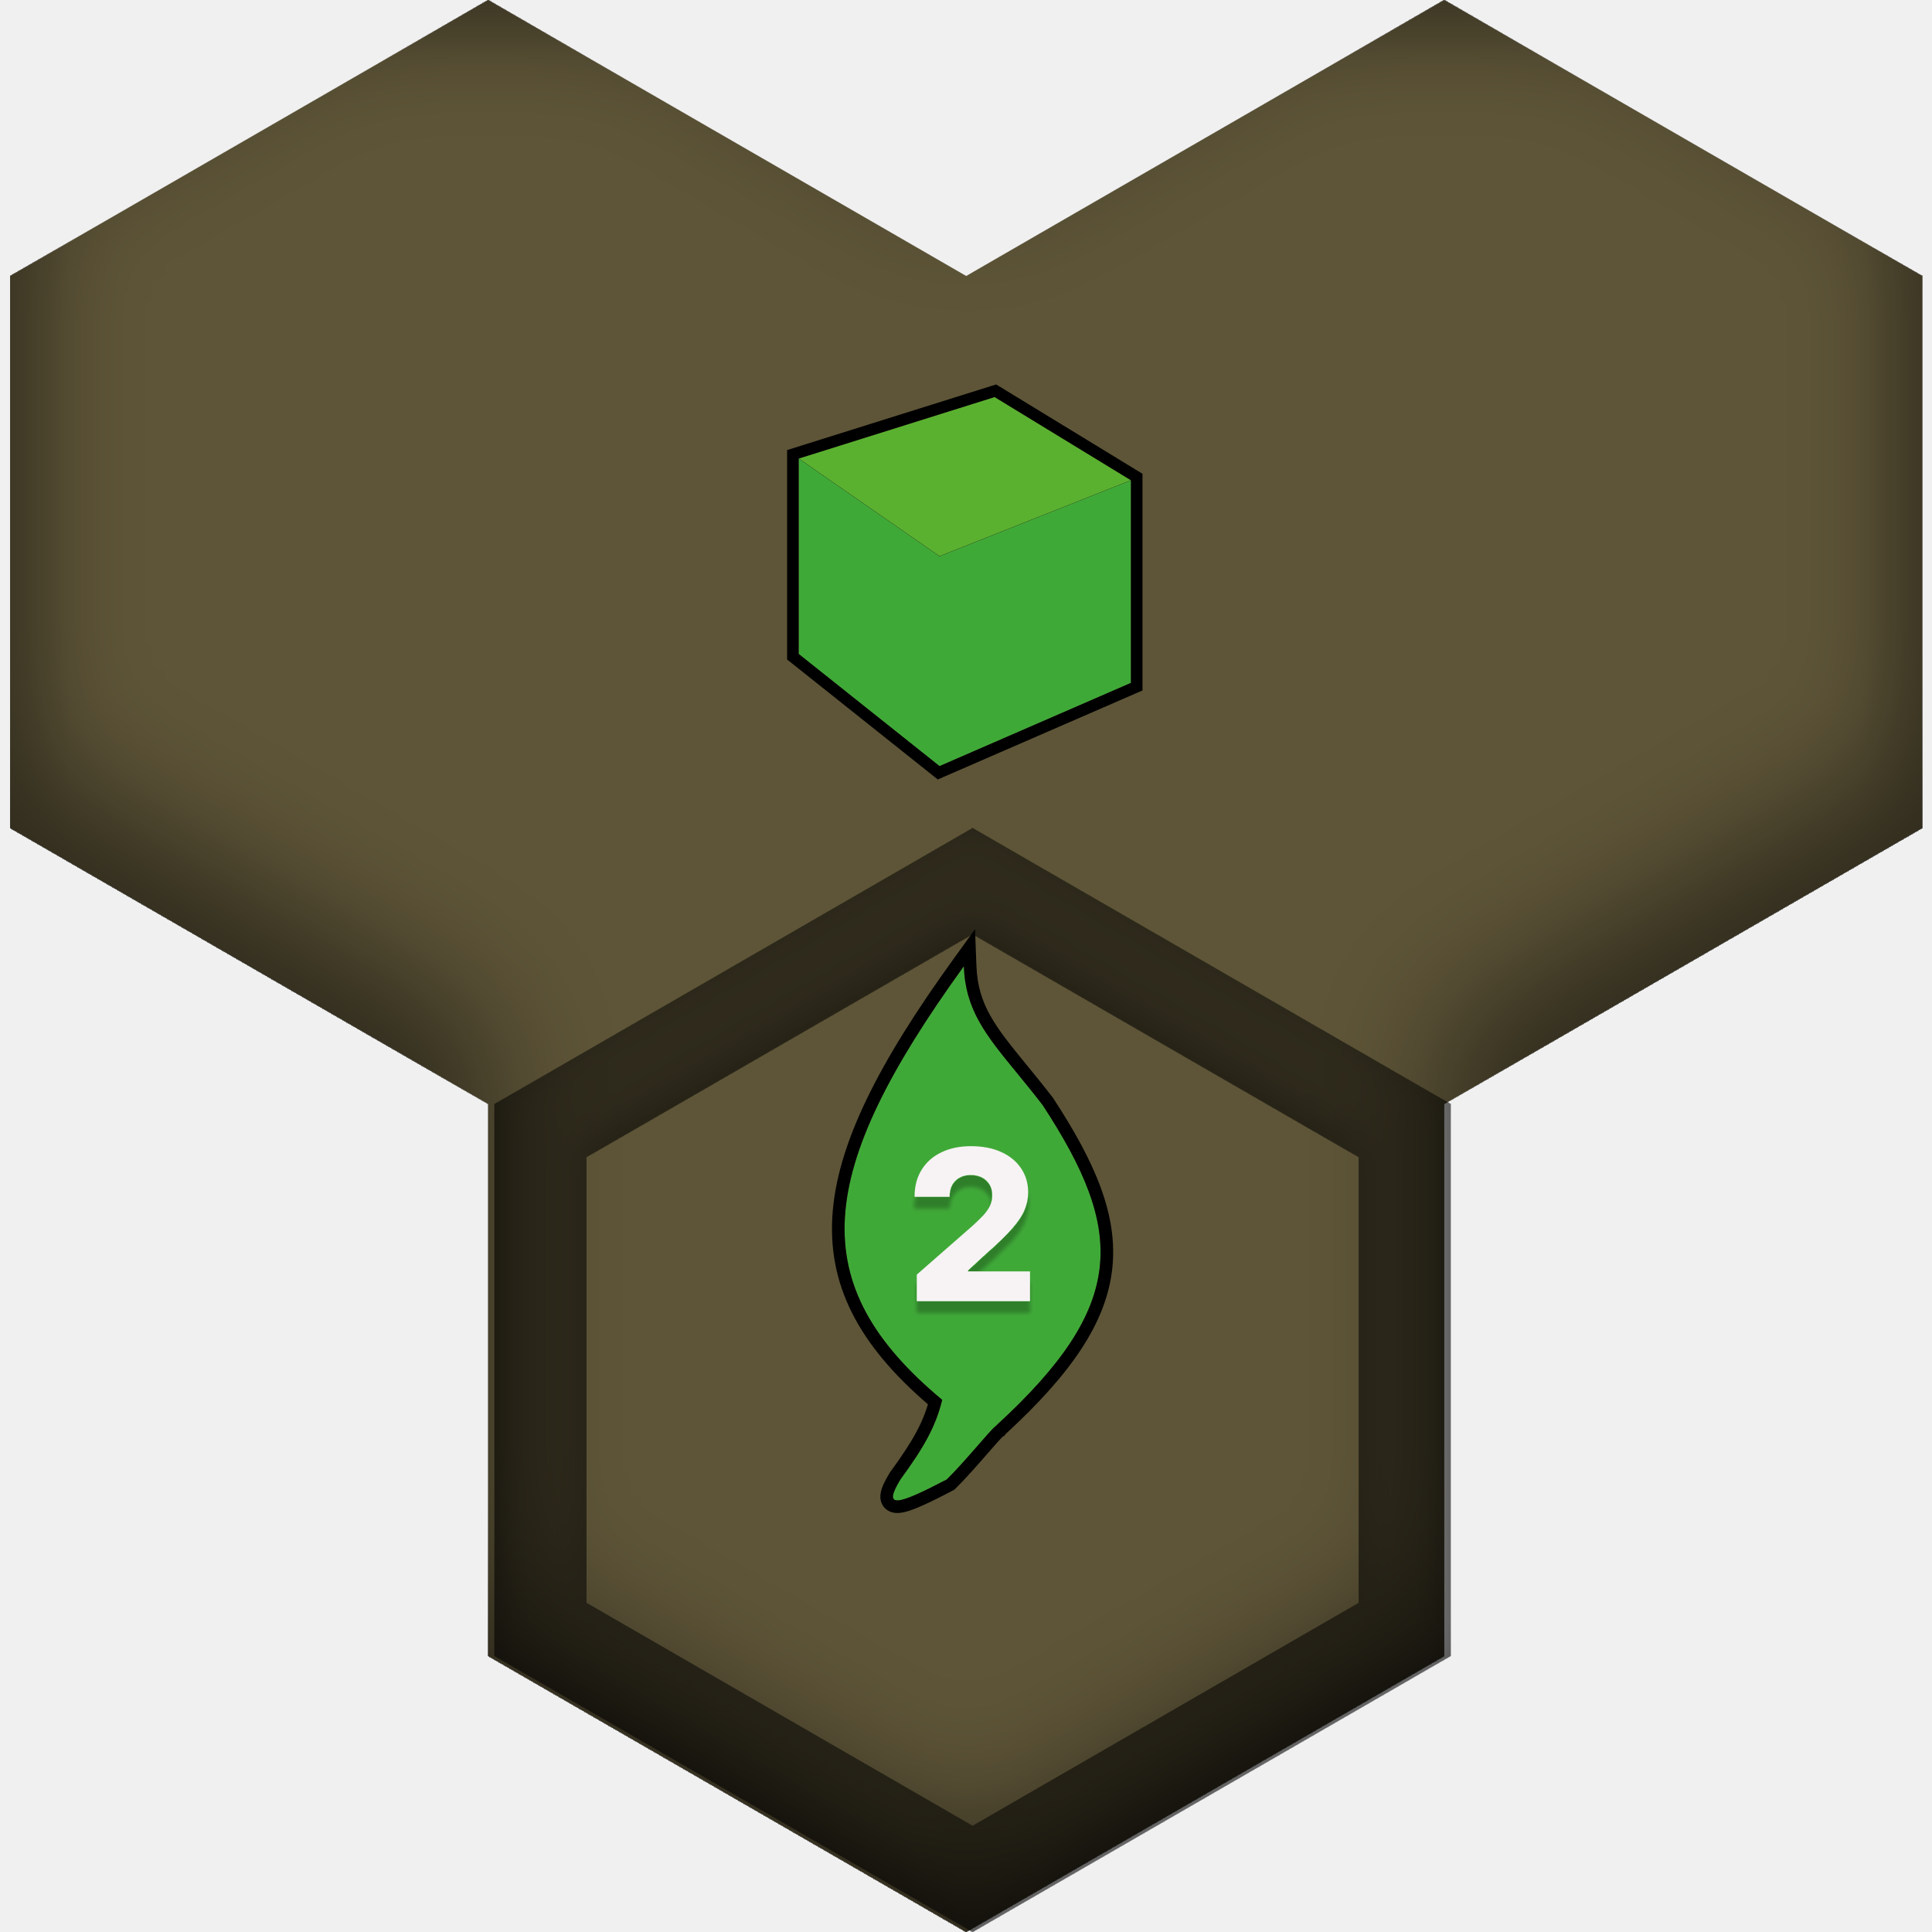
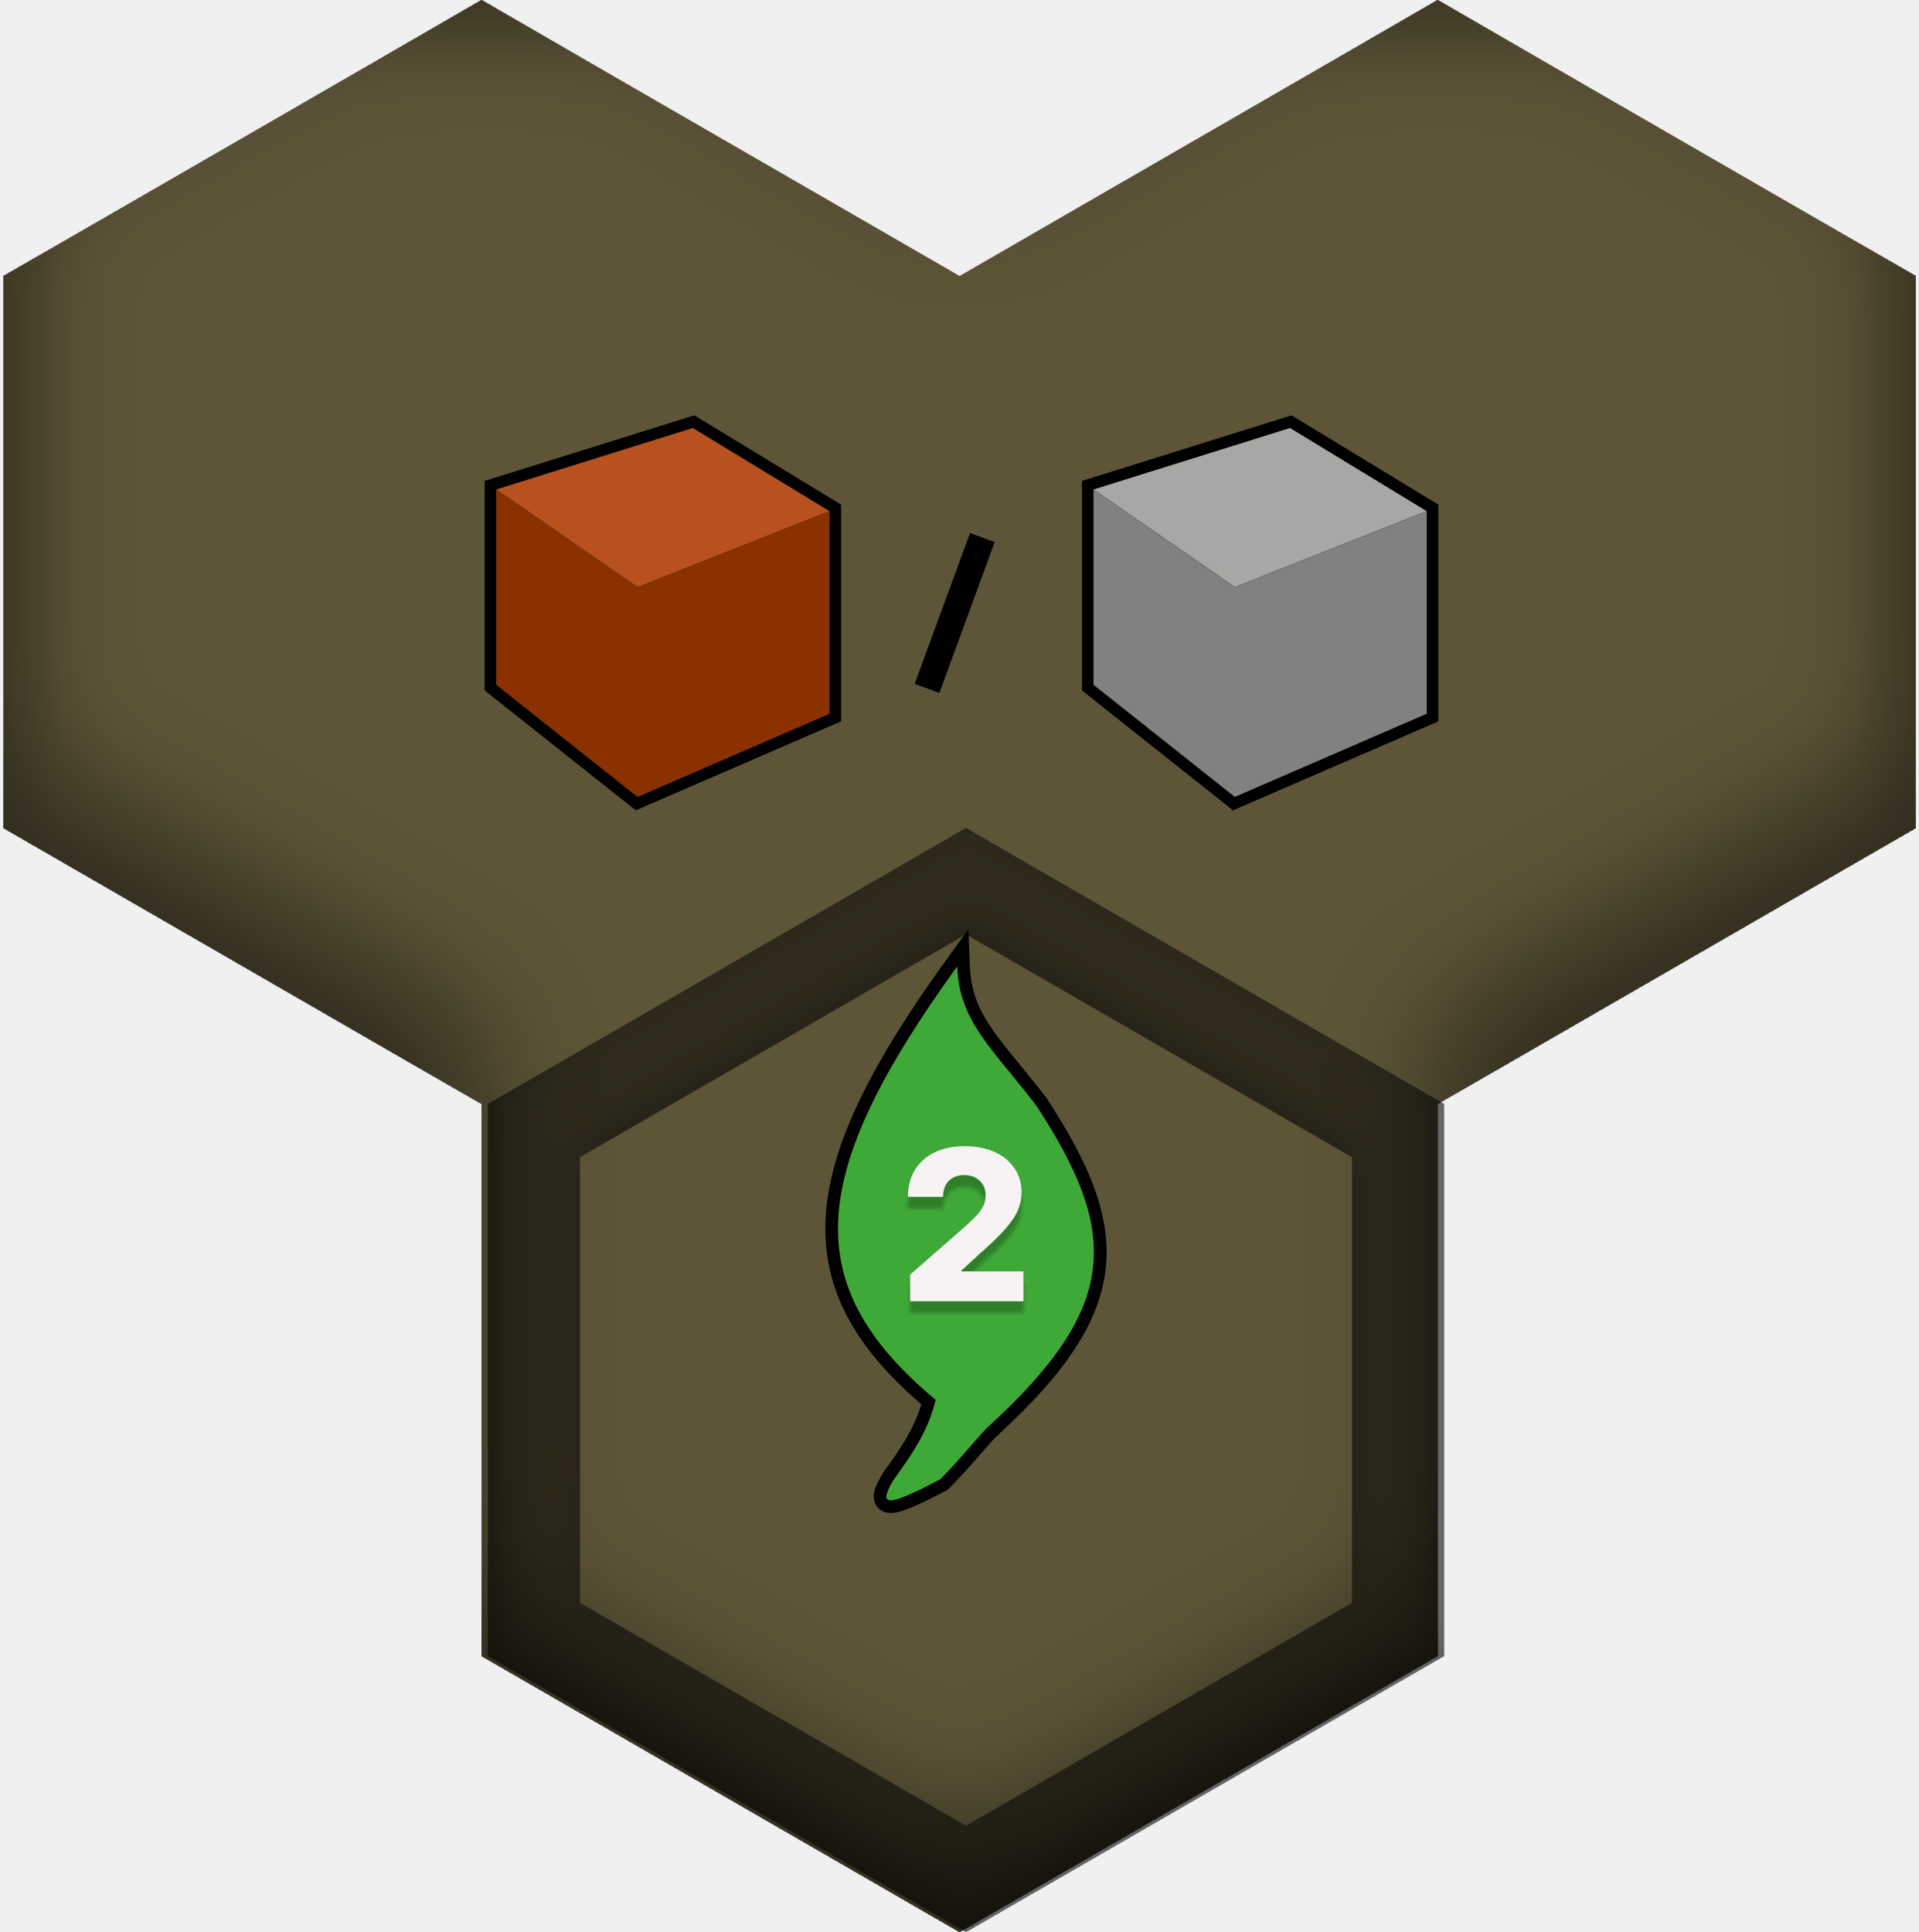
- <svg xmlns="http://www.w3.org/2000/svg" width="147" height="147" viewBox="0 0 147 147" fill="none">
-   <g filter="url(#filter0_i_18_1592)">
-     <path d="M109.888 3.36974e-05L73.515 21L37.142 4.00571e-05L0.769 21L0.769 63L37.142 84L37.142 126L73.515 147L109.888 126L109.888 84L146.262 63L146.262 21L109.888 3.36974e-05Z" fill="#5E5538" />
+ <svg xmlns="http://www.w3.org/2000/svg" width="146" height="147" viewBox="0 0 146 147" fill="none">
+   <g filter="url(#filter0_i_18_1615)">
+     <path d="M109.381 3.17983e-06L73.008 21L36.635 9.5395e-06L0.262 21L0.262 63L36.635 84L36.635 126L73.008 147L109.381 126L109.381 84L145.754 63L145.754 21L109.381 3.17983e-06Z" fill="#5E5538" />
  </g>
-   <g filter="url(#filter1_i_18_1592)">
-     <mask id="path-2-inside-1_18_1592" fill="white">
-       <path d="M110.374 126L110.374 84L74.001 63L37.628 84L37.628 126L74.001 147L110.374 126Z" />
+   <g filter="url(#filter1_i_18_1615)">
+     <mask id="path-2-inside-1_18_1615" fill="white">
+       <path d="M109.866 126L109.866 84L73.493 63L37.12 84L37.12 126L73.493 147L109.866 126Z" />
    </mask>
-     <path d="M110.374 126L110.374 84L74.001 63L37.628 84L37.628 126L74.001 147L110.374 126Z" stroke="black" stroke-opacity="0.5" stroke-width="14" mask="url(#path-2-inside-1_18_1592)" />
+     <path d="M109.866 126L109.866 84L73.493 63L37.12 84L37.12 126L73.493 147L109.866 126Z" stroke="black" stroke-opacity="0.5" stroke-width="14" mask="url(#path-2-inside-1_18_1615)" />
  </g>
-   <mask id="path-3-outside-2_18_1592" maskUnits="userSpaceOnUse" x="63.262" y="70.52" width="22" height="45" fill="black">
-     <rect fill="white" x="63.262" y="70.52" width="22" height="45" />
-     <path fill-rule="evenodd" clip-rule="evenodd" d="M71.689 106.51C61.168 97.748 61.921 89.305 73.334 73.52C73.461 76.859 75.001 78.74 77.361 81.622C77.968 82.364 78.629 83.171 79.335 84.087C85.62 93.694 85.787 99.299 75.828 108.438C75.816 108.454 75.803 108.469 75.79 108.485C75.778 108.491 75.761 108.502 75.741 108.518C75.694 108.56 75.647 108.603 75.6 108.646C75.356 108.888 74.933 109.373 74.433 109.945C73.695 110.791 72.788 111.83 72.041 112.564C68.2 114.574 67.15 114.807 68.512 112.564C70.266 110.167 71.189 108.568 71.689 106.51Z" />
+   <mask id="path-3-outside-2_18_1615" maskUnits="userSpaceOnUse" x="62.754" y="70.52" width="22" height="45" fill="black">
+     <rect fill="white" x="62.754" y="70.52" width="22" height="45" />
+     <path fill-rule="evenodd" clip-rule="evenodd" d="M71.182 106.51C60.66 97.747 61.413 89.305 72.826 73.52C72.954 76.859 74.494 78.74 76.853 81.622C77.46 82.364 78.121 83.171 78.827 84.087C85.112 93.694 85.279 99.299 75.32 108.438C75.308 108.454 75.296 108.469 75.283 108.485C75.27 108.491 75.253 108.502 75.233 108.518C75.187 108.56 75.14 108.603 75.093 108.646C74.848 108.888 74.425 109.373 73.925 109.945C73.187 110.791 72.28 111.83 71.533 112.564C67.692 114.574 66.642 114.807 68.004 112.564C69.758 110.167 70.681 108.568 71.182 106.51Z" />
  </mask>
-   <path fill-rule="evenodd" clip-rule="evenodd" d="M71.689 106.51C61.168 97.748 61.921 89.305 73.334 73.52C73.461 76.859 75.001 78.74 77.361 81.622C77.968 82.364 78.629 83.171 79.335 84.087C85.62 93.694 85.787 99.299 75.828 108.438C75.816 108.454 75.803 108.469 75.79 108.485C75.778 108.491 75.761 108.502 75.741 108.518C75.694 108.56 75.647 108.603 75.6 108.646C75.356 108.888 74.933 109.373 74.433 109.945C73.695 110.791 72.788 111.83 72.041 112.564C68.2 114.574 67.15 114.807 68.512 112.564C70.266 110.167 71.189 108.568 71.689 106.51Z" fill="#3FA938" />
-   <path d="M73.334 73.52L74.293 73.484L74.187 70.701L72.556 72.957L73.334 73.52ZM71.689 106.51L72.622 106.737L72.764 106.155L72.304 105.772L71.689 106.51ZM77.361 81.622L78.104 81.014L78.104 81.014L77.361 81.622ZM79.335 84.087L80.138 83.562L80.118 83.531L80.095 83.502L79.335 84.087ZM75.828 108.438L75.179 107.731L75.117 107.787L75.066 107.854L75.828 108.438ZM75.79 108.485L76.196 109.355L76.394 109.263L76.533 109.094L75.79 108.485ZM75.741 108.518L75.151 107.76L75.121 107.783L75.093 107.809L75.741 108.518ZM75.6 108.646L74.955 107.936L74.939 107.95L74.924 107.964L75.6 108.646ZM74.433 109.945L73.71 109.314L73.71 109.314L74.433 109.945ZM72.041 112.564L72.486 113.415L72.612 113.349L72.714 113.249L72.041 112.564ZM68.512 112.564L67.737 111.997L67.713 112.031L67.691 112.066L68.512 112.564ZM72.556 72.957C66.84 80.864 63.645 87.116 63.328 92.593C63.004 98.19 65.685 102.759 71.075 107.248L72.304 105.772C67.172 101.499 64.969 97.465 65.245 92.704C65.527 87.823 68.415 81.961 74.112 74.082L72.556 72.957ZM78.104 81.014C75.724 78.108 74.407 76.46 74.293 73.484L72.375 73.557C72.516 77.259 74.278 79.373 76.618 82.23L78.104 81.014ZM80.095 83.502C79.38 82.573 78.71 81.755 78.104 81.014L76.618 82.23C77.226 82.973 77.878 83.77 78.574 84.673L80.095 83.502ZM76.477 109.145C81.499 104.537 84.17 100.648 84.627 96.545C85.084 92.445 83.3 88.395 80.138 83.562L78.531 84.613C81.655 89.387 83.097 92.943 82.719 96.332C82.341 99.718 80.116 103.201 75.179 107.731L76.477 109.145ZM75.066 107.854C75.061 107.861 75.055 107.869 75.048 107.877L76.533 109.094C76.552 109.07 76.571 109.046 76.59 109.022L75.066 107.854ZM75.385 107.615C75.274 107.667 75.19 107.73 75.151 107.76L76.331 109.275C76.326 109.279 76.314 109.288 76.296 109.3C76.279 109.311 76.245 109.333 76.196 109.355L75.385 107.615ZM76.246 109.356C76.294 109.313 76.341 109.269 76.389 109.226L75.093 107.809C75.047 107.851 75.001 107.893 74.955 107.936L76.246 109.356ZM74.924 107.964C74.648 108.238 74.196 108.758 73.71 109.314L75.156 110.577C75.67 109.988 76.063 109.539 76.276 109.327L74.924 107.964ZM73.71 109.314C72.963 110.169 72.083 111.177 71.368 111.88L72.714 113.249C73.492 112.484 74.425 111.414 75.156 110.577L73.71 109.314ZM71.596 111.714C70.64 112.214 69.879 112.592 69.293 112.848C68.666 113.121 68.366 113.195 68.276 113.2C68.229 113.202 68.461 113.173 68.685 113.39C68.934 113.632 68.902 113.906 68.901 113.913C68.899 113.926 68.908 113.863 68.987 113.692C69.06 113.533 69.172 113.326 69.332 113.062L67.691 112.066C67.511 112.363 67.358 112.639 67.243 112.889C67.133 113.127 67.031 113.398 66.996 113.673C66.962 113.942 66.974 114.407 67.349 114.769C67.698 115.107 68.135 115.13 68.374 115.118C68.856 115.093 69.454 114.872 70.061 114.607C70.711 114.324 71.521 113.92 72.486 113.415L71.596 111.714ZM69.286 113.131C71.065 110.701 72.077 108.979 72.622 106.737L70.757 106.283C70.301 108.156 69.466 109.634 67.737 111.997L69.286 113.131Z" fill="black" mask="url(#path-3-outside-2_18_1592)" />
-   <g filter="url(#filter2_d_18_1592)">
-     <path d="M69.756 99.004V96.981L74 93.266C74.319 92.978 74.589 92.714 74.813 92.476C75.036 92.233 75.207 91.991 75.324 91.749C75.442 91.502 75.5 91.235 75.5 90.947C75.5 90.625 75.43 90.351 75.29 90.124C75.15 89.892 74.957 89.714 74.711 89.589C74.464 89.464 74.182 89.402 73.864 89.402C73.542 89.402 73.26 89.468 73.017 89.601C72.775 89.73 72.586 89.917 72.449 90.163C72.317 90.409 72.25 90.709 72.25 91.061H69.586C69.586 90.269 69.764 89.586 70.12 89.01C70.476 88.434 70.976 87.991 71.62 87.68C72.267 87.366 73.019 87.209 73.875 87.209C74.758 87.209 75.525 87.356 76.177 87.652C76.828 87.947 77.332 88.36 77.688 88.891C78.048 89.417 78.228 90.029 78.228 90.726C78.228 91.169 78.139 91.608 77.961 92.044C77.783 92.48 77.463 92.961 77 93.487C76.542 94.014 75.891 94.644 75.046 95.379L73.654 96.663V96.737H78.37V99.004H69.756Z" fill="#F7F3F4" />
+   <path fill-rule="evenodd" clip-rule="evenodd" d="M71.182 106.51C60.66 97.747 61.413 89.305 72.826 73.52C72.954 76.859 74.494 78.74 76.853 81.622C77.46 82.364 78.121 83.171 78.827 84.087C85.112 93.694 85.279 99.299 75.32 108.438C75.308 108.454 75.296 108.469 75.283 108.485C75.27 108.491 75.253 108.502 75.233 108.518C75.187 108.56 75.14 108.603 75.093 108.646C74.848 108.888 74.425 109.373 73.925 109.945C73.187 110.791 72.28 111.83 71.533 112.564C67.692 114.574 66.642 114.807 68.004 112.564C69.758 110.167 70.681 108.568 71.182 106.51Z" fill="#3FA938" />
+   <path d="M72.826 73.52L73.786 73.483L73.68 70.701L72.048 72.957L72.826 73.52ZM71.182 106.51L72.115 106.737L72.256 106.155L71.796 105.772L71.182 106.51ZM76.853 81.622L77.596 81.014L77.596 81.014L76.853 81.622ZM78.827 84.087L79.63 83.562L79.61 83.531L79.587 83.501L78.827 84.087ZM75.32 108.438L74.671 107.731L74.609 107.787L74.558 107.854L75.32 108.438ZM75.283 108.485L75.688 109.355L75.887 109.263L76.025 109.094L75.283 108.485ZM75.233 108.518L74.644 107.76L74.614 107.783L74.585 107.809L75.233 108.518ZM75.093 108.646L74.447 107.935L74.431 107.95L74.417 107.964L75.093 108.646ZM73.925 109.945L73.202 109.314L73.202 109.314L73.925 109.945ZM71.533 112.564L71.978 113.415L72.105 113.349L72.206 113.249L71.533 112.564ZM68.004 112.564L67.229 111.997L67.205 112.031L67.183 112.066L68.004 112.564ZM72.048 72.957C66.332 80.864 63.137 87.116 62.82 92.593C62.496 98.19 65.177 102.759 70.567 107.248L71.796 105.772C66.665 101.499 64.461 97.465 64.737 92.704C65.019 87.823 67.908 81.961 73.604 74.082L72.048 72.957ZM77.596 81.014C75.217 78.108 73.899 76.46 73.786 73.483L71.867 73.556C72.008 77.259 73.771 79.373 76.11 82.23L77.596 81.014ZM79.587 83.501C78.872 82.573 78.202 81.755 77.596 81.014L76.11 82.23C76.718 82.973 77.371 83.77 78.066 84.673L79.587 83.501ZM75.969 109.145C80.992 104.537 83.662 100.648 84.119 96.544C84.576 92.445 82.792 88.395 79.63 83.562L78.023 84.613C81.147 89.387 82.589 92.943 82.211 96.332C81.834 99.718 79.608 103.201 74.671 107.731L75.969 109.145ZM74.558 107.854C74.553 107.861 74.547 107.869 74.54 107.876L76.025 109.094C76.045 109.07 76.064 109.046 76.082 109.022L74.558 107.854ZM74.878 107.615C74.766 107.667 74.682 107.73 74.644 107.76L75.823 109.275C75.818 109.279 75.806 109.288 75.788 109.3C75.771 109.311 75.737 109.333 75.688 109.355L74.878 107.615ZM75.738 109.356C75.786 109.313 75.834 109.269 75.881 109.226L74.585 107.809C74.54 107.851 74.493 107.893 74.447 107.935L75.738 109.356ZM74.417 107.964C74.141 108.238 73.688 108.757 73.202 109.314L74.649 110.577C75.163 109.988 75.555 109.539 75.769 109.327L74.417 107.964ZM73.202 109.314C72.456 110.169 71.575 111.177 70.86 111.88L72.206 113.249C72.985 112.484 73.918 111.414 74.649 110.577L73.202 109.314ZM71.088 111.714C70.132 112.214 69.371 112.592 68.786 112.847C68.159 113.121 67.858 113.195 67.769 113.2C67.722 113.202 67.953 113.173 68.177 113.39C68.427 113.632 68.394 113.906 68.393 113.913C68.391 113.926 68.4 113.863 68.479 113.692C68.552 113.533 68.665 113.326 68.825 113.062L67.183 112.066C67.003 112.363 66.85 112.639 66.735 112.889C66.626 113.127 66.523 113.398 66.488 113.673C66.454 113.942 66.467 114.407 66.842 114.769C67.19 115.107 67.627 115.13 67.866 115.118C68.349 115.093 68.946 114.872 69.554 114.607C70.203 114.324 71.013 113.919 71.978 113.415L71.088 111.714ZM68.779 113.131C70.557 110.701 71.569 108.979 72.115 106.737L70.249 106.283C69.793 108.156 68.959 109.634 67.229 111.997L68.779 113.131Z" fill="black" mask="url(#path-3-outside-2_18_1615)" />
+   <g filter="url(#filter2_d_18_1615)">
+     <path d="M69.248 99.004V96.981L73.493 93.266C73.811 92.978 74.082 92.714 74.305 92.476C74.529 92.233 74.699 91.991 74.817 91.749C74.934 91.502 74.993 91.235 74.993 90.947C74.993 90.625 74.923 90.351 74.782 90.124C74.642 89.892 74.449 89.714 74.203 89.589C73.957 89.464 73.675 89.402 73.356 89.402C73.034 89.402 72.752 89.468 72.51 89.601C72.267 89.73 72.078 89.917 71.942 90.163C71.809 90.409 71.743 90.709 71.743 91.061H69.078C69.078 90.269 69.256 89.586 69.612 89.01C69.968 88.434 70.468 87.991 71.112 87.68C71.76 87.366 72.512 87.209 73.368 87.209C74.25 87.209 75.017 87.356 75.669 87.652C76.32 87.947 76.824 88.36 77.18 88.891C77.54 89.417 77.72 90.029 77.72 90.726C77.72 91.169 77.631 91.608 77.453 92.044C77.275 92.48 76.955 92.961 76.493 93.487C76.034 94.014 75.383 94.644 74.538 95.379L73.146 96.663V96.737H77.862V99.004H69.248Z" fill="#F7F3F4" />
  </g>
-   <mask id="path-6-outside-3_18_1592" maskUnits="userSpaceOnUse" x="59.769" y="29.21" width="28" height="31" fill="black">
-     <rect fill="white" x="59.769" y="29.21" width="28" height="31" />
-     <path d="M75.676 30.21L86.049 36.542L71.486 42.323L60.769 34.89L75.676 30.21Z" />
-     <path d="M71.486 42.323L86.049 36.542V51.958L71.486 58.29L60.769 49.756L60.769 34.89L71.486 42.323Z" />
+   <mask id="path-6-outside-3_18_1615" maskUnits="userSpaceOnUse" x="36.754" y="31.56" width="73" height="31" fill="black">
+     <rect fill="white" x="36.754" y="31.56" width="73" height="31" />
+     <path d="M98.148 32.56L108.554 38.892L93.944 44.673L83.194 37.24L98.148 32.56Z" />
+     <path d="M93.944 44.673L108.554 38.892L108.554 54.308L93.944 60.64L83.194 52.106L83.194 37.24L93.944 44.673Z" />
+     <path d="M52.708 32.56L63.114 38.892L48.504 44.673L37.754 37.24L52.708 32.56Z" />
+     <path d="M48.504 44.673L63.114 38.892L63.114 54.308L48.504 60.64L37.754 52.106L37.754 37.24L48.504 44.673Z" />
  </mask>
-   <path d="M75.676 30.21L86.049 36.542L71.486 42.323L60.769 34.89L75.676 30.21Z" fill="#5AB12F" />
-   <path d="M71.486 42.323L86.049 36.542V51.958L71.486 58.29L60.769 49.756L60.769 34.89L71.486 42.323Z" fill="#3FA938" />
-   <path d="M71.486 42.323L71.235 42.685L71.429 42.819L71.648 42.732L71.486 42.323ZM85.887 36.133L71.323 41.914L71.648 42.732L86.212 36.951L85.887 36.133ZM71.737 41.962L61.02 34.529L60.519 35.252L71.235 42.685L71.737 41.962ZM75.676 30.21L76.135 29.459L75.794 29.251L75.413 29.37L75.676 30.21ZM86.049 36.542H86.929V36.048L86.508 35.791L86.049 36.542ZM60.769 34.89L60.506 34.05L59.889 34.244L59.889 34.89H60.769ZM86.049 51.958L86.4 52.765L86.929 52.535V51.958H86.049ZM71.486 58.29L70.938 58.978L71.352 59.308L71.837 59.097L71.486 58.29ZM60.769 49.756H59.889V50.18L60.221 50.444L60.769 49.756ZM75.218 30.961L85.591 37.293L86.508 35.791L76.135 29.459L75.218 30.961ZM61.033 35.73L75.94 31.05L75.413 29.37L60.506 34.05L61.033 35.73ZM85.169 36.542V51.958H86.929V36.542H85.169ZM85.698 51.151L71.135 57.483L71.837 59.097L86.4 52.765L85.698 51.151ZM72.034 57.602L61.318 49.068L60.221 50.444L70.938 58.978L72.034 57.602ZM61.649 49.756L61.649 34.89H59.889L59.889 49.756H61.649Z" fill="black" mask="url(#path-6-outside-3_18_1592)" />
+   <path d="M98.148 32.56L108.554 38.892L93.944 44.673L83.194 37.24L98.148 32.56Z" fill="#A8A7A5" />
+   <path d="M93.944 44.673L108.554 38.892L108.554 54.308L93.944 60.64L83.194 52.106L83.194 37.24L93.944 44.673Z" fill="#828181" />
+   <path d="M52.708 32.56L63.114 38.892L48.504 44.673L37.754 37.24L52.708 32.56Z" fill="#B9511E" />
+   <path d="M48.504 44.673L63.114 38.892L63.114 54.308L48.504 60.64L37.754 52.106L37.754 37.24L48.504 44.673Z" fill="#8B3100" />
+   <path d="M93.944 44.673L93.694 45.035L93.888 45.169L94.106 45.082L93.944 44.673ZM48.504 44.673L48.254 45.035L48.448 45.169L48.666 45.082L48.504 44.673ZM108.392 38.483L93.782 44.264L94.106 45.082L108.716 39.301L108.392 38.483ZM94.195 44.311L83.444 36.878L82.944 37.602L93.694 45.035L94.195 44.311ZM62.952 38.483L48.343 44.264L48.666 45.082L63.276 39.301L62.952 38.483ZM48.755 44.311L38.004 36.878L37.504 37.602L48.254 45.035L48.755 44.311ZM98.148 32.56L98.606 31.808L98.265 31.601L97.885 31.72L98.148 32.56ZM108.554 38.892L109.434 38.892V38.397L109.011 38.14L108.554 38.892ZM83.194 37.24L82.931 36.4L82.314 36.593V37.24L83.194 37.24ZM108.554 54.308L108.904 55.116L109.434 54.886V54.308L108.554 54.308ZM93.944 60.64L93.397 61.329L93.81 61.657L94.294 61.447L93.944 60.64ZM83.194 52.106H82.314V52.531L82.647 52.795L83.194 52.106ZM52.708 32.56L53.166 31.808L52.825 31.601L52.445 31.72L52.708 32.56ZM63.114 38.892L63.994 38.892V38.397L63.571 38.14L63.114 38.892ZM37.754 37.24L37.491 36.4L36.874 36.593L36.874 37.24L37.754 37.24ZM63.114 54.308L63.464 55.116L63.994 54.886V54.308L63.114 54.308ZM48.504 60.64L47.957 61.329L48.37 61.657L48.854 61.447L48.504 60.64ZM37.754 52.106H36.874L36.874 52.531L37.207 52.795L37.754 52.106ZM97.691 33.312L108.096 39.644L109.011 38.14L98.606 31.808L97.691 33.312ZM83.457 38.08L98.411 33.4L97.885 31.72L82.931 36.4L83.457 38.08ZM107.674 38.892L107.674 54.308L109.434 54.308L109.434 38.892L107.674 38.892ZM108.204 53.501L93.594 59.833L94.294 61.447L108.904 55.116L108.204 53.501ZM94.492 59.951L83.741 51.417L82.647 52.795L93.397 61.329L94.492 59.951ZM84.074 52.106L84.074 37.24L82.314 37.24L82.314 52.106L84.074 52.106ZM52.251 33.312L62.657 39.644L63.571 38.14L53.166 31.808L52.251 33.312ZM38.017 38.08L52.971 33.4L52.445 31.72L37.491 36.4L38.017 38.08ZM62.234 38.892L62.234 54.308L63.994 54.308L63.994 38.892L62.234 38.892ZM62.764 53.501L48.154 59.833L48.854 61.447L63.464 55.116L62.764 53.501ZM49.051 59.951L38.301 51.417L37.207 52.795L47.957 61.329L49.051 59.951ZM38.634 52.106L38.634 37.24L36.874 37.24L36.874 52.106L38.634 52.106Z" fill="black" mask="url(#path-6-outside-3_18_1615)" />
+   <path d="M70.874 51.44L74.394 41.84" stroke="black" stroke-width="2" stroke-linecap="square" />
  <defs>
-     <filter id="filter0_i_18_1592" x="0.769" y="-6" width="145.492" height="153" filterUnits="userSpaceOnUse" color-interpolation-filters="sRGB">
+     <filter id="filter0_i_18_1615" x="0.262" y="-6" width="145.492" height="153" filterUnits="userSpaceOnUse" color-interpolation-filters="sRGB">
      <feFlood flood-opacity="0" result="BackgroundImageFix" />
      <feBlend mode="normal" in="SourceGraphic" in2="BackgroundImageFix" result="shape" />
      <feColorMatrix in="SourceAlpha" type="matrix" values="0 0 0 0 0 0 0 0 0 0 0 0 0 0 0 0 0 0 127 0" result="hardAlpha" />
      <feOffset dy="-6" />
      <feGaussianBlur stdDeviation="4.9" />
      <feComposite in2="hardAlpha" operator="arithmetic" k2="-1" k3="1" />
      <feColorMatrix type="matrix" values="0 0 0 0 0 0 0 0 0 0 0 0 0 0 0 0 0 0 0.5 0" />
-       <feBlend mode="normal" in2="shape" result="effect1_innerShadow_18_1592" />
+       <feBlend mode="normal" in2="shape" result="effect1_innerShadow_18_1615" />
    </filter>
-     <filter id="filter1_i_18_1592" x="37.628" y="62" width="72.746" height="85" filterUnits="userSpaceOnUse" color-interpolation-filters="sRGB">
+     <filter id="filter1_i_18_1615" x="37.12" y="62" width="72.746" height="85" filterUnits="userSpaceOnUse" color-interpolation-filters="sRGB">
      <feFlood flood-opacity="0" result="BackgroundImageFix" />
      <feBlend mode="normal" in="SourceGraphic" in2="BackgroundImageFix" result="shape" />
      <feColorMatrix in="SourceAlpha" type="matrix" values="0 0 0 0 0 0 0 0 0 0 0 0 0 0 0 0 0 0 127 0" result="hardAlpha" />
      <feOffset dy="-1" />
      <feGaussianBlur stdDeviation="1.5" />
      <feComposite in2="hardAlpha" operator="arithmetic" k2="-1" k3="1" />
      <feColorMatrix type="matrix" values="0 0 0 0 0 0 0 0 0 0 0 0 0 0 0 0 0 0 0.25 0" />
-       <feBlend mode="normal" in2="shape" result="effect1_innerShadow_18_1592" />
+       <feBlend mode="normal" in2="shape" result="effect1_innerShadow_18_1615" />
    </filter>
-     <filter id="filter2_d_18_1592" x="69.266" y="87.209" width="9.424" height="12.995" filterUnits="userSpaceOnUse" color-interpolation-filters="sRGB">
+     <filter id="filter2_d_18_1615" x="68.758" y="87.209" width="9.424" height="12.995" filterUnits="userSpaceOnUse" color-interpolation-filters="sRGB">
      <feFlood flood-opacity="0" result="BackgroundImageFix" />
      <feColorMatrix in="SourceAlpha" type="matrix" values="0 0 0 0 0 0 0 0 0 0 0 0 0 0 0 0 0 0 127 0" result="hardAlpha" />
      <feOffset dy="0.88" />
      <feGaussianBlur stdDeviation="0.16" />
      <feComposite in2="hardAlpha" operator="out" />
      <feColorMatrix type="matrix" values="0 0 0 0 0 0 0 0 0 0 0 0 0 0 0 0 0 0 0.25 0" />
-       <feBlend mode="normal" in2="BackgroundImageFix" result="effect1_dropShadow_18_1592" />
-       <feBlend mode="normal" in="SourceGraphic" in2="effect1_dropShadow_18_1592" result="shape" />
+       <feBlend mode="normal" in2="BackgroundImageFix" result="effect1_dropShadow_18_1615" />
+       <feBlend mode="normal" in="SourceGraphic" in2="effect1_dropShadow_18_1615" result="shape" />
    </filter>
  </defs>
</svg>
